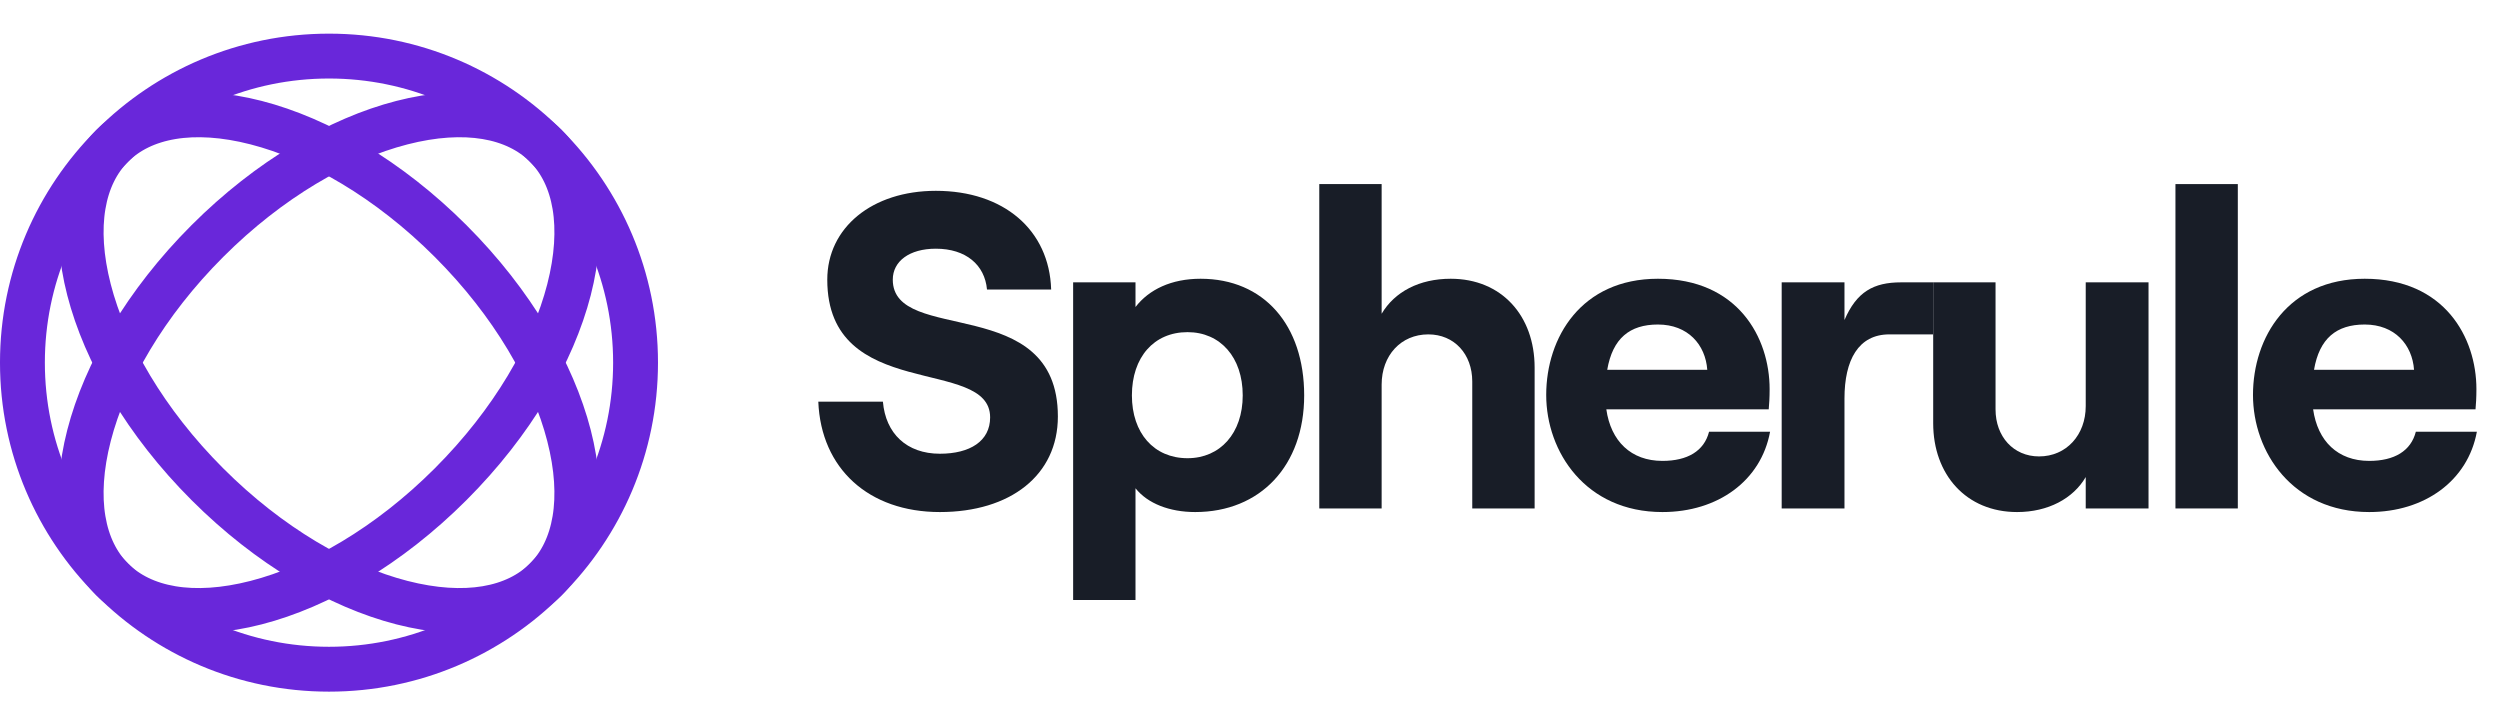
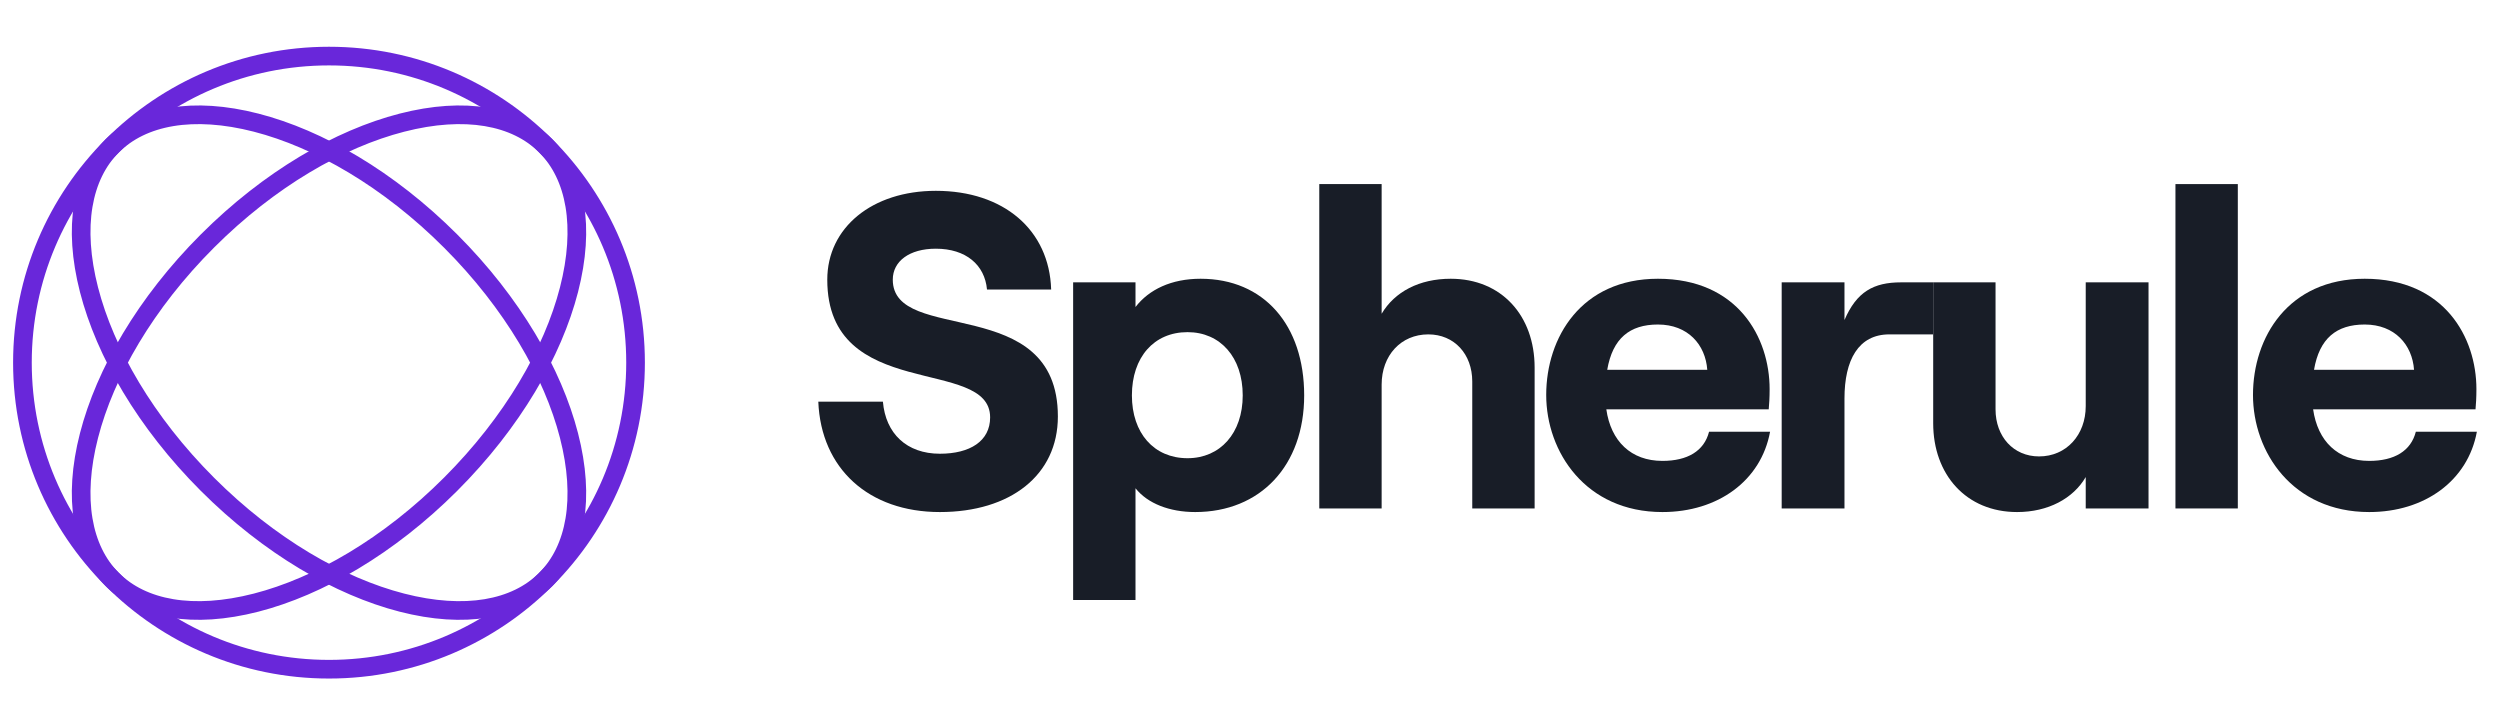
<svg xmlns="http://www.w3.org/2000/svg" width="134" height="39" viewBox="0 0 134 39" fill="none">
-   <circle cx="17.634" cy="19.438" r="16.432" stroke="#6927DA" stroke-width="2.405" />
-   <path d="M29.253 7.818C30.866 9.431 31.366 12.154 30.498 15.531C29.637 18.879 27.47 22.639 24.152 25.956C20.834 29.274 17.076 31.44 13.728 32.301C10.35 33.17 7.627 32.669 6.015 31.057C4.403 29.445 3.903 26.722 4.771 23.344C5.632 19.997 7.798 16.238 11.116 12.92C14.434 9.602 18.193 7.435 21.541 6.575C24.918 5.706 27.641 6.206 29.253 7.818Z" stroke="#6927DA" stroke-width="2.405" />
-   <path d="M6.015 7.819C7.627 6.207 10.35 5.706 13.728 6.574C17.076 7.435 20.835 9.602 24.153 12.92C27.471 16.238 29.637 19.997 30.498 23.344C31.366 26.722 30.866 29.445 29.253 31.057C27.641 32.669 24.919 33.17 21.541 32.301C18.193 31.44 14.434 29.274 11.117 25.956C7.799 22.638 5.632 18.879 4.771 15.531C3.903 12.154 4.403 9.431 6.015 7.819Z" stroke="#6927DA" stroke-width="2.405" />
+   <circle cx="17.634" cy="19.438" r="16.432" stroke="#6927DA" strokeWidth="2.405" />
+   <path d="M29.253 7.818C30.866 9.431 31.366 12.154 30.498 15.531C29.637 18.879 27.47 22.639 24.152 25.956C20.834 29.274 17.076 31.44 13.728 32.301C10.35 33.17 7.627 32.669 6.015 31.057C4.403 29.445 3.903 26.722 4.771 23.344C5.632 19.997 7.798 16.238 11.116 12.92C14.434 9.602 18.193 7.435 21.541 6.575C24.918 5.706 27.641 6.206 29.253 7.818Z" stroke="#6927DA" strokeWidth="2.405" />
+   <path d="M6.015 7.819C7.627 6.207 10.35 5.706 13.728 6.574C17.076 7.435 20.835 9.602 24.153 12.92C27.471 16.238 29.637 19.997 30.498 23.344C31.366 26.722 30.866 29.445 29.253 31.057C27.641 32.669 24.919 33.17 21.541 32.301C18.193 31.44 14.434 29.274 11.117 25.956C7.799 22.638 5.632 18.879 4.771 15.531C3.903 12.154 4.403 9.431 6.015 7.819Z" stroke="#6927DA" strokeWidth="2.405" />
  <path d="M50.378 27.446C54.153 27.446 56.702 25.474 56.702 22.324C56.702 15.663 47.853 18.5 47.853 14.989C47.853 14.003 48.743 13.33 50.162 13.33C51.773 13.33 52.783 14.196 52.903 15.518H56.342C56.245 12.32 53.793 10.228 50.162 10.228C46.747 10.228 44.342 12.2 44.342 14.989C44.342 21.602 53.071 19.077 53.071 22.372C53.071 23.646 51.989 24.32 50.378 24.32C48.599 24.32 47.468 23.237 47.324 21.53H43.861C44.006 25.113 46.555 27.446 50.378 27.446Z" fill="#181D27" />
  <path d="M57.52 32.159H60.863V26.171C61.512 26.989 62.69 27.446 64.061 27.446C67.548 27.446 69.904 24.969 69.904 21.193C69.904 17.418 67.74 14.941 64.35 14.941C62.786 14.941 61.584 15.518 60.863 16.456V15.134H57.52V32.159ZM63.652 24.56C61.849 24.56 60.67 23.213 60.67 21.193C60.67 19.149 61.849 17.803 63.652 17.803C65.408 17.803 66.61 19.149 66.61 21.193C66.61 23.213 65.408 24.56 63.652 24.56Z" fill="#181D27" />
  <path d="M70.713 27.253H74.056V20.616C74.056 19.053 75.09 17.923 76.556 17.923C77.951 17.923 78.913 18.981 78.913 20.448V27.253H82.256V19.703C82.256 16.913 80.476 14.941 77.759 14.941C76.076 14.941 74.753 15.639 74.056 16.817V9.867H70.713V27.253Z" fill="#181D27" />
  <path d="M91.606 23.141C91.342 24.175 90.452 24.704 89.105 24.704C87.422 24.704 86.34 23.646 86.099 21.939H94.804C94.828 21.674 94.852 21.314 94.852 20.857C94.852 18.091 93.145 14.941 88.865 14.941C84.753 14.941 82.877 18.091 82.877 21.169C82.877 24.223 84.993 27.446 89.105 27.446C92.087 27.446 94.395 25.762 94.876 23.141H91.606ZM88.865 17.394C90.476 17.394 91.414 18.476 91.51 19.823H86.147C86.436 18.139 87.35 17.394 88.865 17.394Z" fill="#181D27" />
  <path d="M103.619 17.923V15.134H101.894C100.427 15.134 99.513 15.639 98.864 17.154V15.134H95.498V27.253H98.864V21.362C98.864 19.294 99.61 17.923 101.269 17.923H103.619Z" fill="#181D27" />
  <path d="M115.161 15.134H111.795V21.77C111.795 23.309 110.761 24.464 109.294 24.464C107.923 24.464 106.961 23.406 106.961 21.939V15.134H103.619V22.684C103.619 25.45 105.398 27.446 108.115 27.446C109.775 27.446 111.121 26.724 111.795 25.57V27.253H115.161V15.134Z" fill="#181D27" />
  <path d="M116.604 27.253H119.947V9.867H116.604V27.253Z" fill="#181D27" />
  <path d="M129.489 23.141C129.225 24.175 128.335 24.704 126.989 24.704C125.305 24.704 124.223 23.646 123.983 21.939H132.688C132.712 21.674 132.736 21.314 132.736 20.857C132.736 18.091 131.028 14.941 126.748 14.941C122.636 14.941 120.76 18.091 120.76 21.169C120.76 24.223 122.876 27.446 126.989 27.446C129.97 27.446 132.279 25.762 132.76 23.141H129.489ZM126.748 17.394C128.359 17.394 129.297 18.476 129.393 19.823H124.031C124.319 18.139 125.233 17.394 126.748 17.394Z" fill="#181D27" />
</svg>
